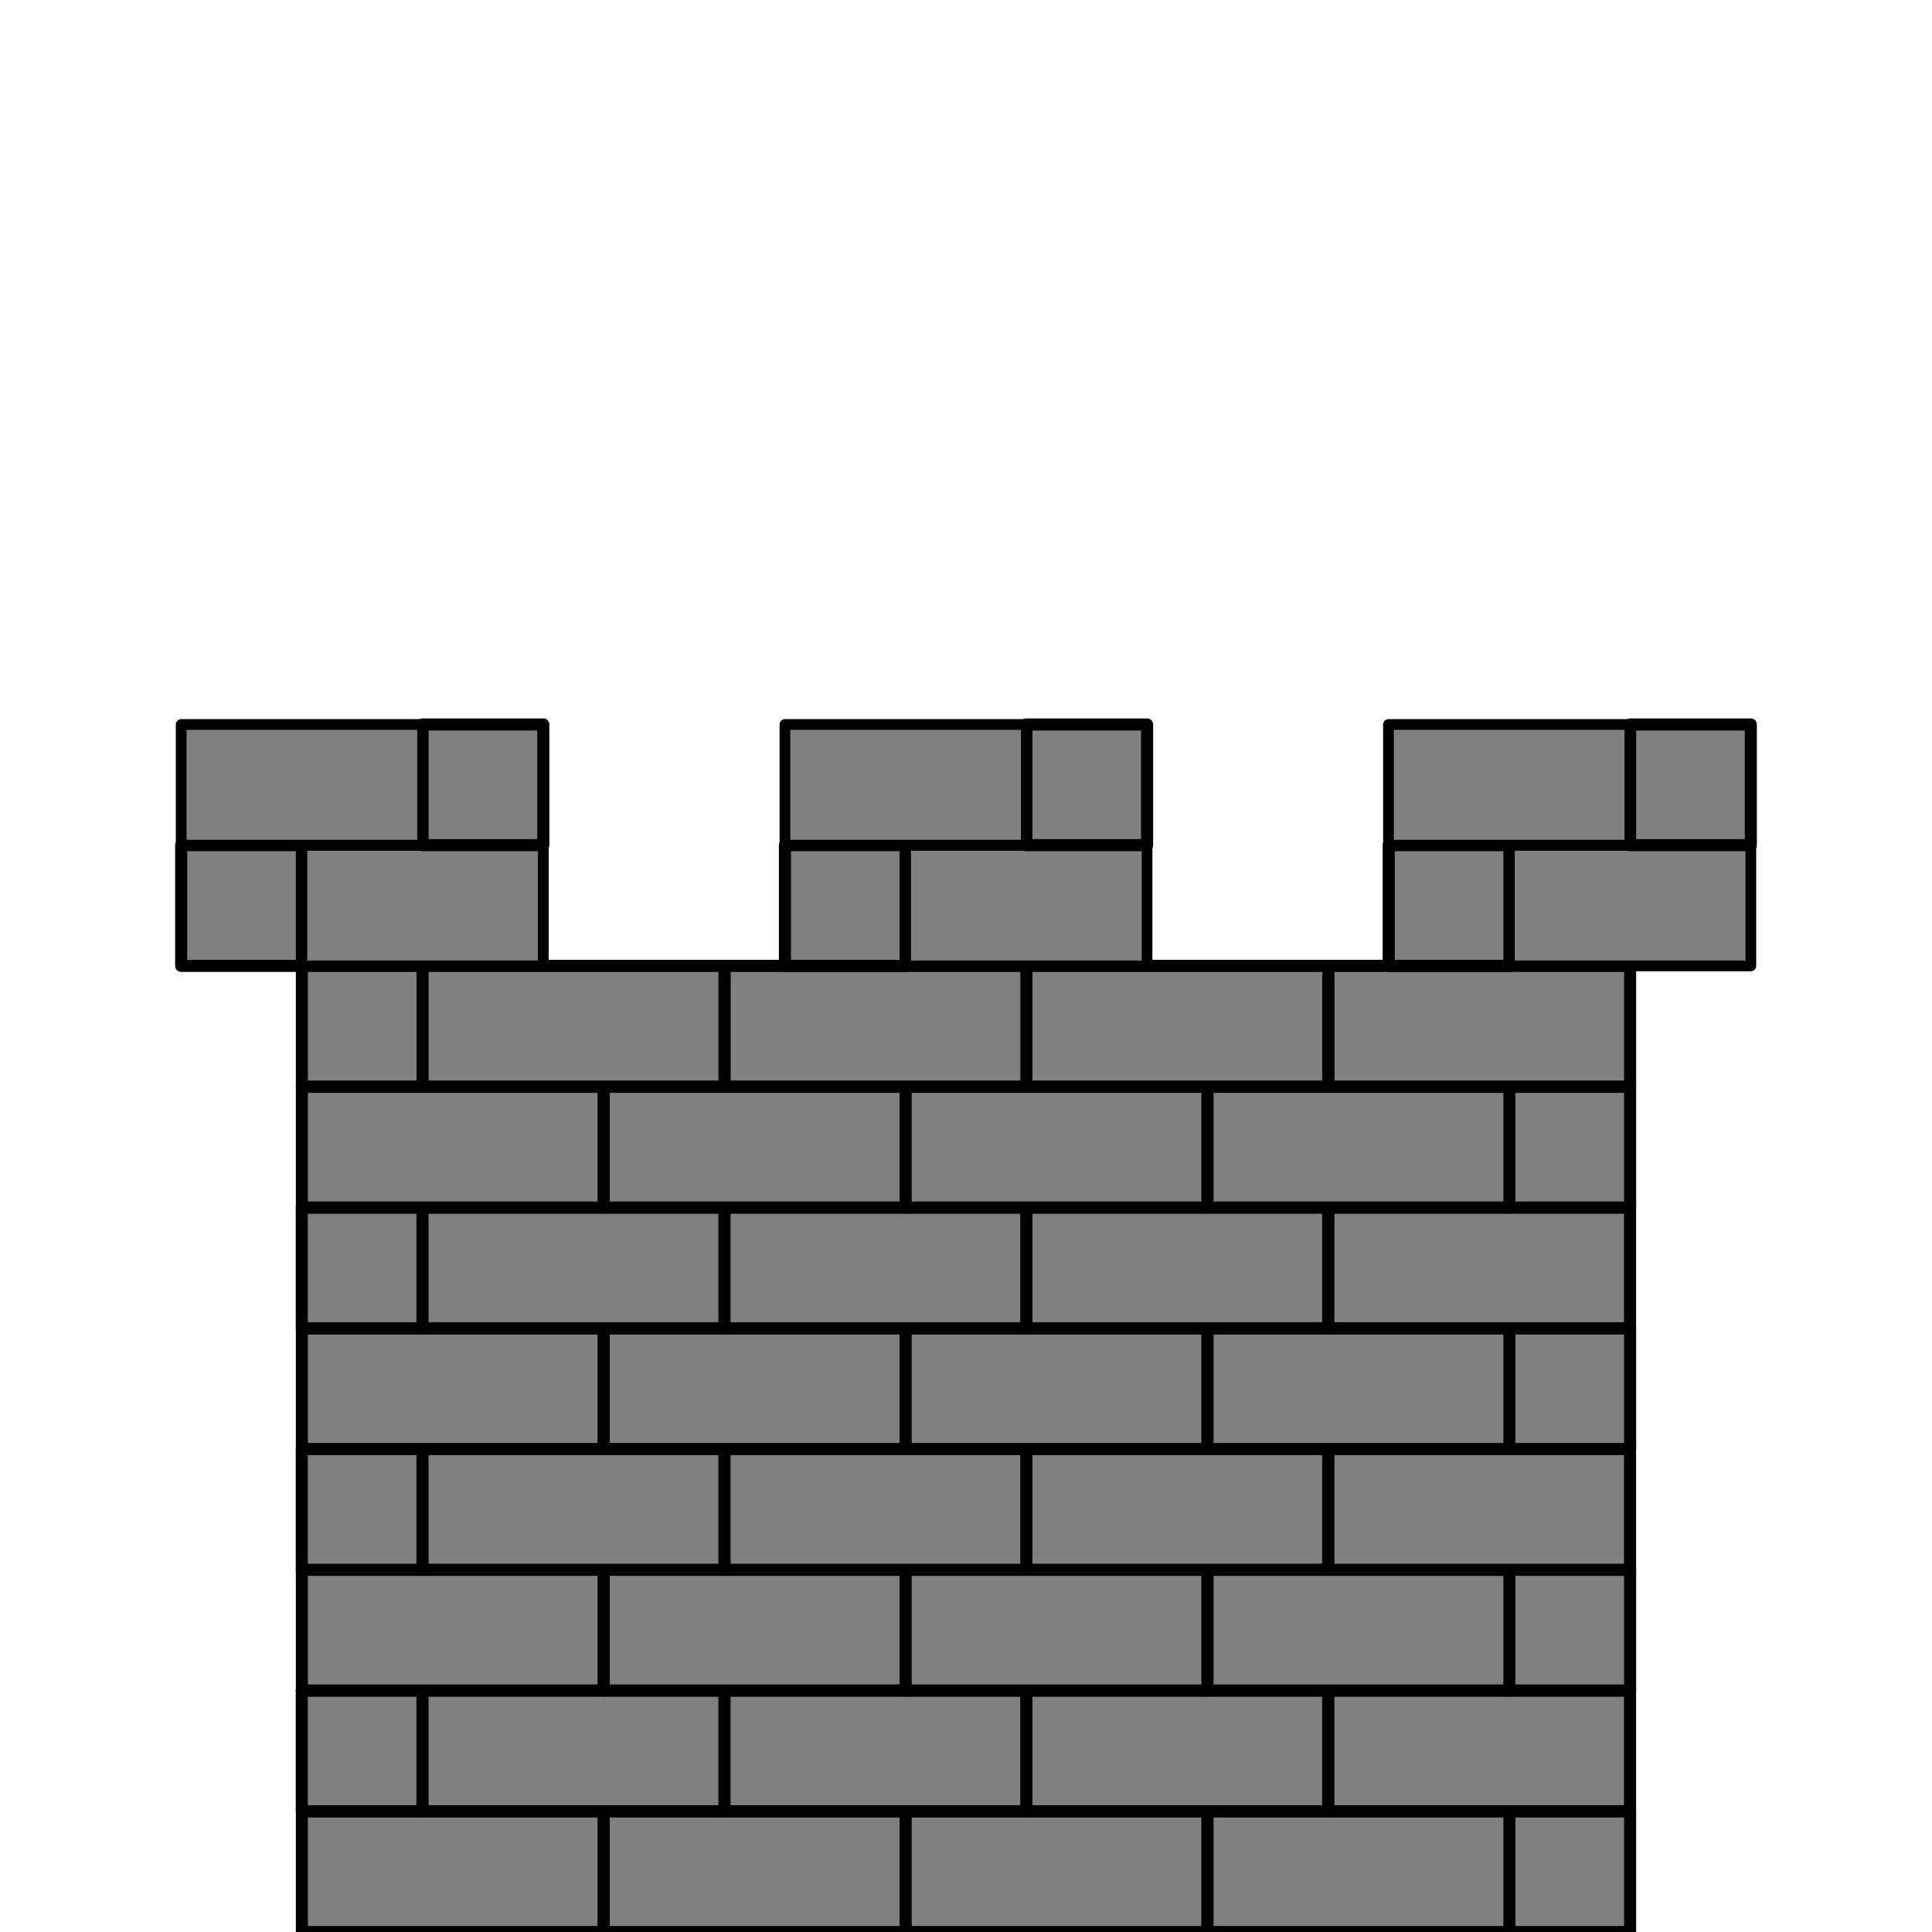
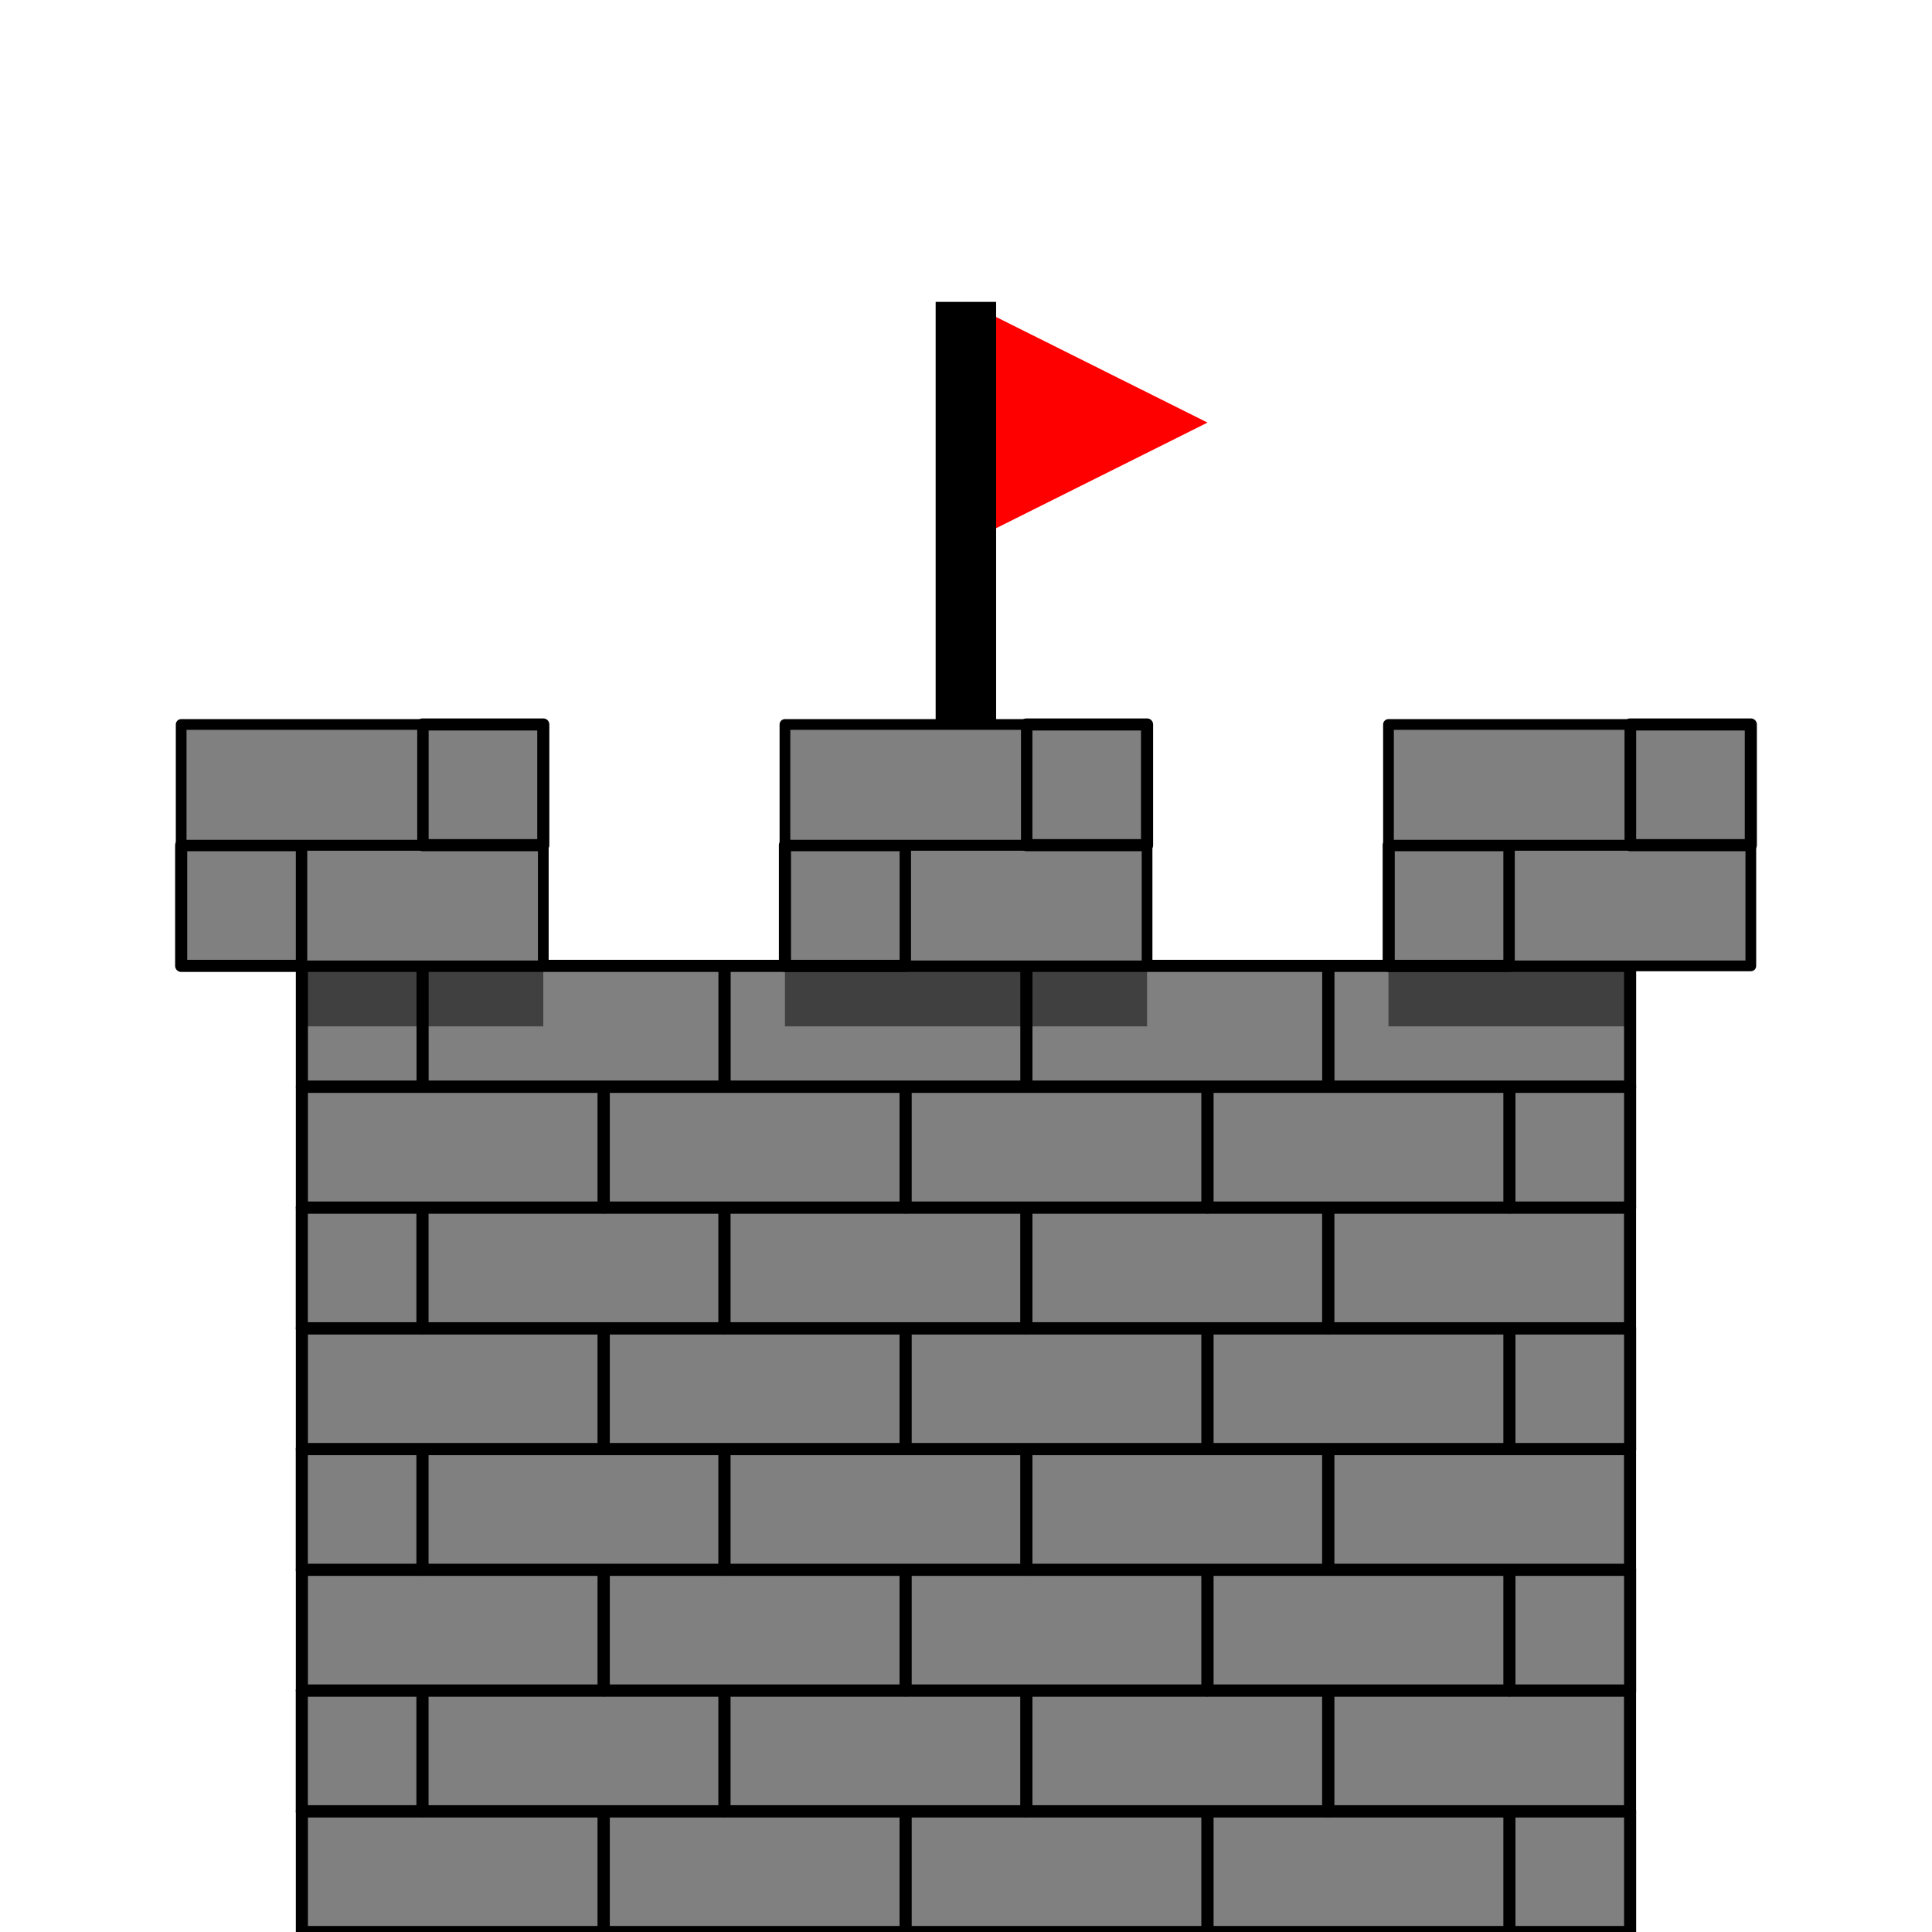
<svg xmlns="http://www.w3.org/2000/svg" width="32" height="32" viewBox="0 0 8.467 8.467" version="1.1" id="svg8">
  <defs id="defs2" />
+   <path style="fill:#fe0000;stroke:none;stroke-width:0.265px;stroke-linecap:butt;stroke-linejoin:miter;stroke-opacity:1;fill-opacity:1" d="M 4.233,1.323 5.292,1.852 4.233,2.381 Z" id="path915" />
+   <path style="fill:none;stroke:#000000;stroke-width:0.265px;stroke-linecap:butt;stroke-linejoin:miter;stroke-opacity:1" d="m 4.233,4.233 0,-2.91" id="path913" />
  <g id="g897">
    <rect style="fill:#808080;fill-opacity:1;stroke:#000000;stroke-width:0.053;stroke-linecap:round;stroke-linejoin:round;stroke-miterlimit:4;stroke-dasharray:none;stroke-opacity:1" id="rect855" width="1.323" height="0.529" x="1.323" y="7.938" />
    <rect style="fill:#808080;fill-opacity:1;stroke:#000000;stroke-width:0.053;stroke-linecap:round;stroke-linejoin:round;stroke-miterlimit:4;stroke-dasharray:none;stroke-opacity:1" id="rect857" width="0.529" height="0.529" x="6.615" y="7.938" />
    <rect style="fill:#808080;fill-opacity:1;stroke:#000000;stroke-width:0.053;stroke-linecap:round;stroke-linejoin:round;stroke-miterlimit:4;stroke-dasharray:none;stroke-opacity:1" id="rect855-3" width="1.323" height="0.529" x="2.646" y="7.938" />
    <rect style="fill:#808080;fill-opacity:1;stroke:#000000;stroke-width:0.053;stroke-linecap:round;stroke-linejoin:round;stroke-miterlimit:4;stroke-dasharray:none;stroke-opacity:1" id="rect855-6" width="1.323" height="0.529" x="3.969" y="7.938" />
    <rect style="fill:#808080;fill-opacity:1;stroke:#000000;stroke-width:0.053;stroke-linecap:round;stroke-linejoin:round;stroke-miterlimit:4;stroke-dasharray:none;stroke-opacity:1" id="rect855-7" width="1.323" height="0.529" x="5.292" y="7.938" />
  </g>
  <g id="g897-5" transform="matrix(-1,0,0,1,8.466667,-0.5291666)">
    <rect style="fill:#808080;fill-opacity:1;stroke:#000000;stroke-width:0.053;stroke-linecap:round;stroke-linejoin:round;stroke-miterlimit:4;stroke-dasharray:none;stroke-opacity:1" id="rect855-35" width="1.323" height="0.529" x="1.323" y="7.938" />
    <rect style="fill:#808080;fill-opacity:1;stroke:#000000;stroke-width:0.053;stroke-linecap:round;stroke-linejoin:round;stroke-miterlimit:4;stroke-dasharray:none;stroke-opacity:1" id="rect857-6" width="0.529" height="0.529" x="6.615" y="7.938" />
    <rect style="fill:#808080;fill-opacity:1;stroke:#000000;stroke-width:0.053;stroke-linecap:round;stroke-linejoin:round;stroke-miterlimit:4;stroke-dasharray:none;stroke-opacity:1" id="rect855-3-2" width="1.323" height="0.529" x="2.646" y="7.938" />
    <rect style="fill:#808080;fill-opacity:1;stroke:#000000;stroke-width:0.053;stroke-linecap:round;stroke-linejoin:round;stroke-miterlimit:4;stroke-dasharray:none;stroke-opacity:1" id="rect855-6-9" width="1.323" height="0.529" x="3.969" y="7.938" />
    <rect style="fill:#808080;fill-opacity:1;stroke:#000000;stroke-width:0.053;stroke-linecap:round;stroke-linejoin:round;stroke-miterlimit:4;stroke-dasharray:none;stroke-opacity:1" id="rect855-7-1" width="1.323" height="0.529" x="5.292" y="7.938" />
  </g>
  <g id="g897-2" transform="translate(8.9889525e-8,-1.058333)">
    <rect style="fill:#808080;fill-opacity:1;stroke:#000000;stroke-width:0.053;stroke-linecap:round;stroke-linejoin:round;stroke-miterlimit:4;stroke-dasharray:none;stroke-opacity:1" id="rect855-70" width="1.323" height="0.529" x="1.323" y="7.938" />
    <rect style="fill:#808080;fill-opacity:1;stroke:#000000;stroke-width:0.053;stroke-linecap:round;stroke-linejoin:round;stroke-miterlimit:4;stroke-dasharray:none;stroke-opacity:1" id="rect857-9" width="0.529" height="0.529" x="6.615" y="7.938" />
    <rect style="fill:#808080;fill-opacity:1;stroke:#000000;stroke-width:0.053;stroke-linecap:round;stroke-linejoin:round;stroke-miterlimit:4;stroke-dasharray:none;stroke-opacity:1" id="rect855-3-3" width="1.323" height="0.529" x="2.646" y="7.938" />
    <rect style="fill:#808080;fill-opacity:1;stroke:#000000;stroke-width:0.053;stroke-linecap:round;stroke-linejoin:round;stroke-miterlimit:4;stroke-dasharray:none;stroke-opacity:1" id="rect855-6-6" width="1.323" height="0.529" x="3.969" y="7.938" />
    <rect style="fill:#808080;fill-opacity:1;stroke:#000000;stroke-width:0.053;stroke-linecap:round;stroke-linejoin:round;stroke-miterlimit:4;stroke-dasharray:none;stroke-opacity:1" id="rect855-7-0" width="1.323" height="0.529" x="5.292" y="7.938" />
  </g>
  <g id="g897-5-6" transform="matrix(-1,0,0,1,8.466667,-1.5875)">
    <rect style="fill:#808080;fill-opacity:1;stroke:#000000;stroke-width:0.053;stroke-linecap:round;stroke-linejoin:round;stroke-miterlimit:4;stroke-dasharray:none;stroke-opacity:1" id="rect855-35-2" width="1.323" height="0.529" x="1.323" y="7.938" />
    <rect style="fill:#808080;fill-opacity:1;stroke:#000000;stroke-width:0.053;stroke-linecap:round;stroke-linejoin:round;stroke-miterlimit:4;stroke-dasharray:none;stroke-opacity:1" id="rect857-6-6" width="0.529" height="0.529" x="6.615" y="7.938" />
    <rect style="fill:#808080;fill-opacity:1;stroke:#000000;stroke-width:0.053;stroke-linecap:round;stroke-linejoin:round;stroke-miterlimit:4;stroke-dasharray:none;stroke-opacity:1" id="rect855-3-2-1" width="1.323" height="0.529" x="2.646" y="7.938" />
    <rect style="fill:#808080;fill-opacity:1;stroke:#000000;stroke-width:0.053;stroke-linecap:round;stroke-linejoin:round;stroke-miterlimit:4;stroke-dasharray:none;stroke-opacity:1" id="rect855-6-9-8" width="1.323" height="0.529" x="3.969" y="7.938" />
    <rect style="fill:#808080;fill-opacity:1;stroke:#000000;stroke-width:0.053;stroke-linecap:round;stroke-linejoin:round;stroke-miterlimit:4;stroke-dasharray:none;stroke-opacity:1" id="rect855-7-1-7" width="1.323" height="0.529" x="5.292" y="7.938" />
  </g>
  <g id="g897-9" transform="translate(6.6758215e-8,-2.116668)">
    <rect style="fill:#808080;fill-opacity:1;stroke:#000000;stroke-width:0.053;stroke-linecap:round;stroke-linejoin:round;stroke-miterlimit:4;stroke-dasharray:none;stroke-opacity:1" id="rect855-2" width="1.323" height="0.529" x="1.323" y="7.938" />
    <rect style="fill:#808080;fill-opacity:1;stroke:#000000;stroke-width:0.053;stroke-linecap:round;stroke-linejoin:round;stroke-miterlimit:4;stroke-dasharray:none;stroke-opacity:1" id="rect857-0" width="0.529" height="0.529" x="6.615" y="7.938" />
    <rect style="fill:#808080;fill-opacity:1;stroke:#000000;stroke-width:0.053;stroke-linecap:round;stroke-linejoin:round;stroke-miterlimit:4;stroke-dasharray:none;stroke-opacity:1" id="rect855-3-23" width="1.323" height="0.529" x="2.646" y="7.938" />
    <rect style="fill:#808080;fill-opacity:1;stroke:#000000;stroke-width:0.053;stroke-linecap:round;stroke-linejoin:round;stroke-miterlimit:4;stroke-dasharray:none;stroke-opacity:1" id="rect855-6-7" width="1.323" height="0.529" x="3.969" y="7.938" />
    <rect style="fill:#808080;fill-opacity:1;stroke:#000000;stroke-width:0.053;stroke-linecap:round;stroke-linejoin:round;stroke-miterlimit:4;stroke-dasharray:none;stroke-opacity:1" id="rect855-7-5" width="1.323" height="0.529" x="5.292" y="7.938" />
  </g>
  <g id="g897-5-9" transform="matrix(-1,0,0,1,8.466667,-2.645834)">
    <rect style="fill:#808080;fill-opacity:1;stroke:#000000;stroke-width:0.053;stroke-linecap:round;stroke-linejoin:round;stroke-miterlimit:4;stroke-dasharray:none;stroke-opacity:1" id="rect855-35-22" width="1.323" height="0.529" x="1.323" y="7.938" />
    <rect style="fill:#808080;fill-opacity:1;stroke:#000000;stroke-width:0.053;stroke-linecap:round;stroke-linejoin:round;stroke-miterlimit:4;stroke-dasharray:none;stroke-opacity:1" id="rect857-6-8" width="0.529" height="0.529" x="6.615" y="7.938" />
    <rect style="fill:#808080;fill-opacity:1;stroke:#000000;stroke-width:0.053;stroke-linecap:round;stroke-linejoin:round;stroke-miterlimit:4;stroke-dasharray:none;stroke-opacity:1" id="rect855-3-2-9" width="1.323" height="0.529" x="2.646" y="7.938" />
    <rect style="fill:#808080;fill-opacity:1;stroke:#000000;stroke-width:0.053;stroke-linecap:round;stroke-linejoin:round;stroke-miterlimit:4;stroke-dasharray:none;stroke-opacity:1" id="rect855-6-9-7" width="1.323" height="0.529" x="3.969" y="7.938" />
    <rect style="fill:#808080;fill-opacity:1;stroke:#000000;stroke-width:0.053;stroke-linecap:round;stroke-linejoin:round;stroke-miterlimit:4;stroke-dasharray:none;stroke-opacity:1" id="rect855-7-1-3" width="1.323" height="0.529" x="5.292" y="7.938" />
  </g>
  <g id="g897-2-6" transform="translate(1.6675822e-7,-3.175001)">
    <rect style="fill:#808080;fill-opacity:1;stroke:#000000;stroke-width:0.053;stroke-linecap:round;stroke-linejoin:round;stroke-miterlimit:4;stroke-dasharray:none;stroke-opacity:1" id="rect855-70-1" width="1.323" height="0.529" x="1.323" y="7.938" />
    <rect style="fill:#808080;fill-opacity:1;stroke:#000000;stroke-width:0.053;stroke-linecap:round;stroke-linejoin:round;stroke-miterlimit:4;stroke-dasharray:none;stroke-opacity:1" id="rect857-9-2" width="0.529" height="0.529" x="6.615" y="7.938" />
    <rect style="fill:#808080;fill-opacity:1;stroke:#000000;stroke-width:0.053;stroke-linecap:round;stroke-linejoin:round;stroke-miterlimit:4;stroke-dasharray:none;stroke-opacity:1" id="rect855-3-3-9" width="1.323" height="0.529" x="2.646" y="7.938" />
    <rect style="fill:#808080;fill-opacity:1;stroke:#000000;stroke-width:0.053;stroke-linecap:round;stroke-linejoin:round;stroke-miterlimit:4;stroke-dasharray:none;stroke-opacity:1" id="rect855-6-6-3" width="1.323" height="0.529" x="3.969" y="7.938" />
    <rect style="fill:#808080;fill-opacity:1;stroke:#000000;stroke-width:0.053;stroke-linecap:round;stroke-linejoin:round;stroke-miterlimit:4;stroke-dasharray:none;stroke-opacity:1" id="rect855-7-0-1" width="1.323" height="0.529" x="5.292" y="7.938" />
  </g>
  <g id="g1089">
    <rect style="fill:#808080;fill-opacity:1;stroke:#000000;stroke-width:0.053;stroke-linecap:round;stroke-linejoin:round;stroke-miterlimit:4;stroke-dasharray:none;stroke-opacity:1" id="rect855-35-2-4" width="1.323" height="0.529" x="-7.144" y="4.233" transform="scale(-1,1)" />
    <rect style="fill:#808080;fill-opacity:1;stroke:#000000;stroke-width:0.053;stroke-linecap:round;stroke-linejoin:round;stroke-miterlimit:4;stroke-dasharray:none;stroke-opacity:1" id="rect857-6-6-7" width="0.529" height="0.529" x="-1.852" y="4.233" transform="scale(-1,1)" />
    <rect style="fill:#808080;fill-opacity:1;stroke:#000000;stroke-width:0.053;stroke-linecap:round;stroke-linejoin:round;stroke-miterlimit:4;stroke-dasharray:none;stroke-opacity:1" id="rect855-3-2-1-8" width="1.323" height="0.529" x="-5.821" y="4.233" transform="scale(-1,1)" />
    <rect style="fill:#808080;fill-opacity:1;stroke:#000000;stroke-width:0.053;stroke-linecap:round;stroke-linejoin:round;stroke-miterlimit:4;stroke-dasharray:none;stroke-opacity:1" id="rect855-6-9-8-4" width="1.323" height="0.529" x="-4.498" y="4.233" transform="scale(-1,1)" />
    <rect style="fill:#808080;fill-opacity:1;stroke:#000000;stroke-width:0.053;stroke-linecap:round;stroke-linejoin:round;stroke-miterlimit:4;stroke-dasharray:none;stroke-opacity:1" id="rect855-7-1-7-5" width="1.323" height="0.529" x="-3.175" y="4.233" transform="scale(-1,1)" />
  </g>
  <rect style="fill:#808080;fill-opacity:1;stroke:#000000;stroke-width:0.053;stroke-linecap:round;stroke-linejoin:round;stroke-miterlimit:4;stroke-dasharray:none;stroke-opacity:1" id="rect857-6-6-7-0-5" width="0.529" height="0.529" x="-1.323" y="3.704" transform="scale(-1,1)" />
  <rect style="fill:#808080;fill-opacity:1;stroke:#000000;stroke-width:0.047;stroke-linecap:round;stroke-linejoin:round;stroke-miterlimit:4;stroke-dasharray:none;stroke-opacity:1" id="rect855-7-1-7-5-3-4" width="1.058" height="0.529" x="-2.381" y="3.704" transform="scale(-1,1)" />
  <rect style="fill:#808080;fill-opacity:1;stroke:#000000;stroke-width:0.053;stroke-linecap:round;stroke-linejoin:round;stroke-miterlimit:4;stroke-dasharray:none;stroke-opacity:1" id="rect857-6-6-7-0-5-7" width="0.529" height="0.529" x="1.852" y="3.175" />
  <rect style="fill:#808080;fill-opacity:1;stroke:#000000;stroke-width:0.047;stroke-linecap:round;stroke-linejoin:round;stroke-miterlimit:4;stroke-dasharray:none;stroke-opacity:1" id="rect855-7-1-7-5-3-4-4" width="1.058" height="0.529" x="0.794" y="3.175" />
  <rect style="fill:#808080;fill-opacity:1;stroke:#000000;stroke-width:0.053;stroke-linecap:round;stroke-linejoin:round;stroke-miterlimit:4;stroke-dasharray:none;stroke-opacity:1" id="rect857-6-6-7-0-5-4" width="0.529" height="0.529" x="-6.615" y="3.704" transform="scale(-1,1)" />
  <rect style="fill:#808080;fill-opacity:1;stroke:#000000;stroke-width:0.047;stroke-linecap:round;stroke-linejoin:round;stroke-miterlimit:4;stroke-dasharray:none;stroke-opacity:1" id="rect855-7-1-7-5-3-4-3" width="1.058" height="0.529" x="-7.673" y="3.704" transform="scale(-1,1)" />
  <rect style="fill:#808080;fill-opacity:1;stroke:#000000;stroke-width:0.053;stroke-linecap:round;stroke-linejoin:round;stroke-miterlimit:4;stroke-dasharray:none;stroke-opacity:1" id="rect857-6-6-7-0-5-7-0" width="0.529" height="0.529" x="7.144" y="3.175" />
  <rect style="fill:#808080;fill-opacity:1;stroke:#000000;stroke-width:0.047;stroke-linecap:round;stroke-linejoin:round;stroke-miterlimit:4;stroke-dasharray:none;stroke-opacity:1" id="rect855-7-1-7-5-3-4-4-7" width="1.058" height="0.529" x="6.085" y="3.175" />
  <rect style="fill:#808080;fill-opacity:1;stroke:#000000;stroke-width:0.053;stroke-linecap:round;stroke-linejoin:round;stroke-miterlimit:4;stroke-dasharray:none;stroke-opacity:1" id="rect857-6-6-7-0-5-8" width="0.529" height="0.529" x="-3.969" y="3.704" transform="scale(-1,1)" />
  <rect style="fill:#808080;fill-opacity:1;stroke:#000000;stroke-width:0.047;stroke-linecap:round;stroke-linejoin:round;stroke-miterlimit:4;stroke-dasharray:none;stroke-opacity:1" id="rect855-7-1-7-5-3-4-6" width="1.058" height="0.529" x="-5.027" y="3.704" transform="scale(-1,1)" />
  <rect style="fill:#808080;fill-opacity:1;stroke:#000000;stroke-width:0.053;stroke-linecap:round;stroke-linejoin:round;stroke-miterlimit:4;stroke-dasharray:none;stroke-opacity:1" id="rect857-6-6-7-0-5-7-8" width="0.529" height="0.529" x="4.498" y="3.175" />
  <rect style="fill:#808080;fill-opacity:1;stroke:#000000;stroke-width:0.047;stroke-linecap:round;stroke-linejoin:round;stroke-miterlimit:4;stroke-dasharray:none;stroke-opacity:1" id="rect855-7-1-7-5-3-4-4-8" width="1.058" height="0.529" x="3.44" y="3.175" />
+   <rect style="fill:#000000;fill-opacity:0.5;stroke-width:0.053;stroke-linecap:round;stroke-linejoin:round;paint-order:markers stroke fill" id="rect895" width="1.587" height="0.265" x="3.44" y="4.233" />
+   <rect style="fill:#000000;fill-opacity:0.5;stroke-width:0.053;stroke-linecap:round;stroke-linejoin:round;paint-order:markers stroke fill" id="rect897" width="1.058" height="0.265" x="6.085" y="4.233" />
+   <rect style="fill:#000000;fill-opacity:0.5;stroke-width:0.053;stroke-linecap:round;stroke-linejoin:round;paint-order:markers stroke fill" id="rect893" width="1.058" height="0.265" x="1.323" y="4.233" />
</svg>
